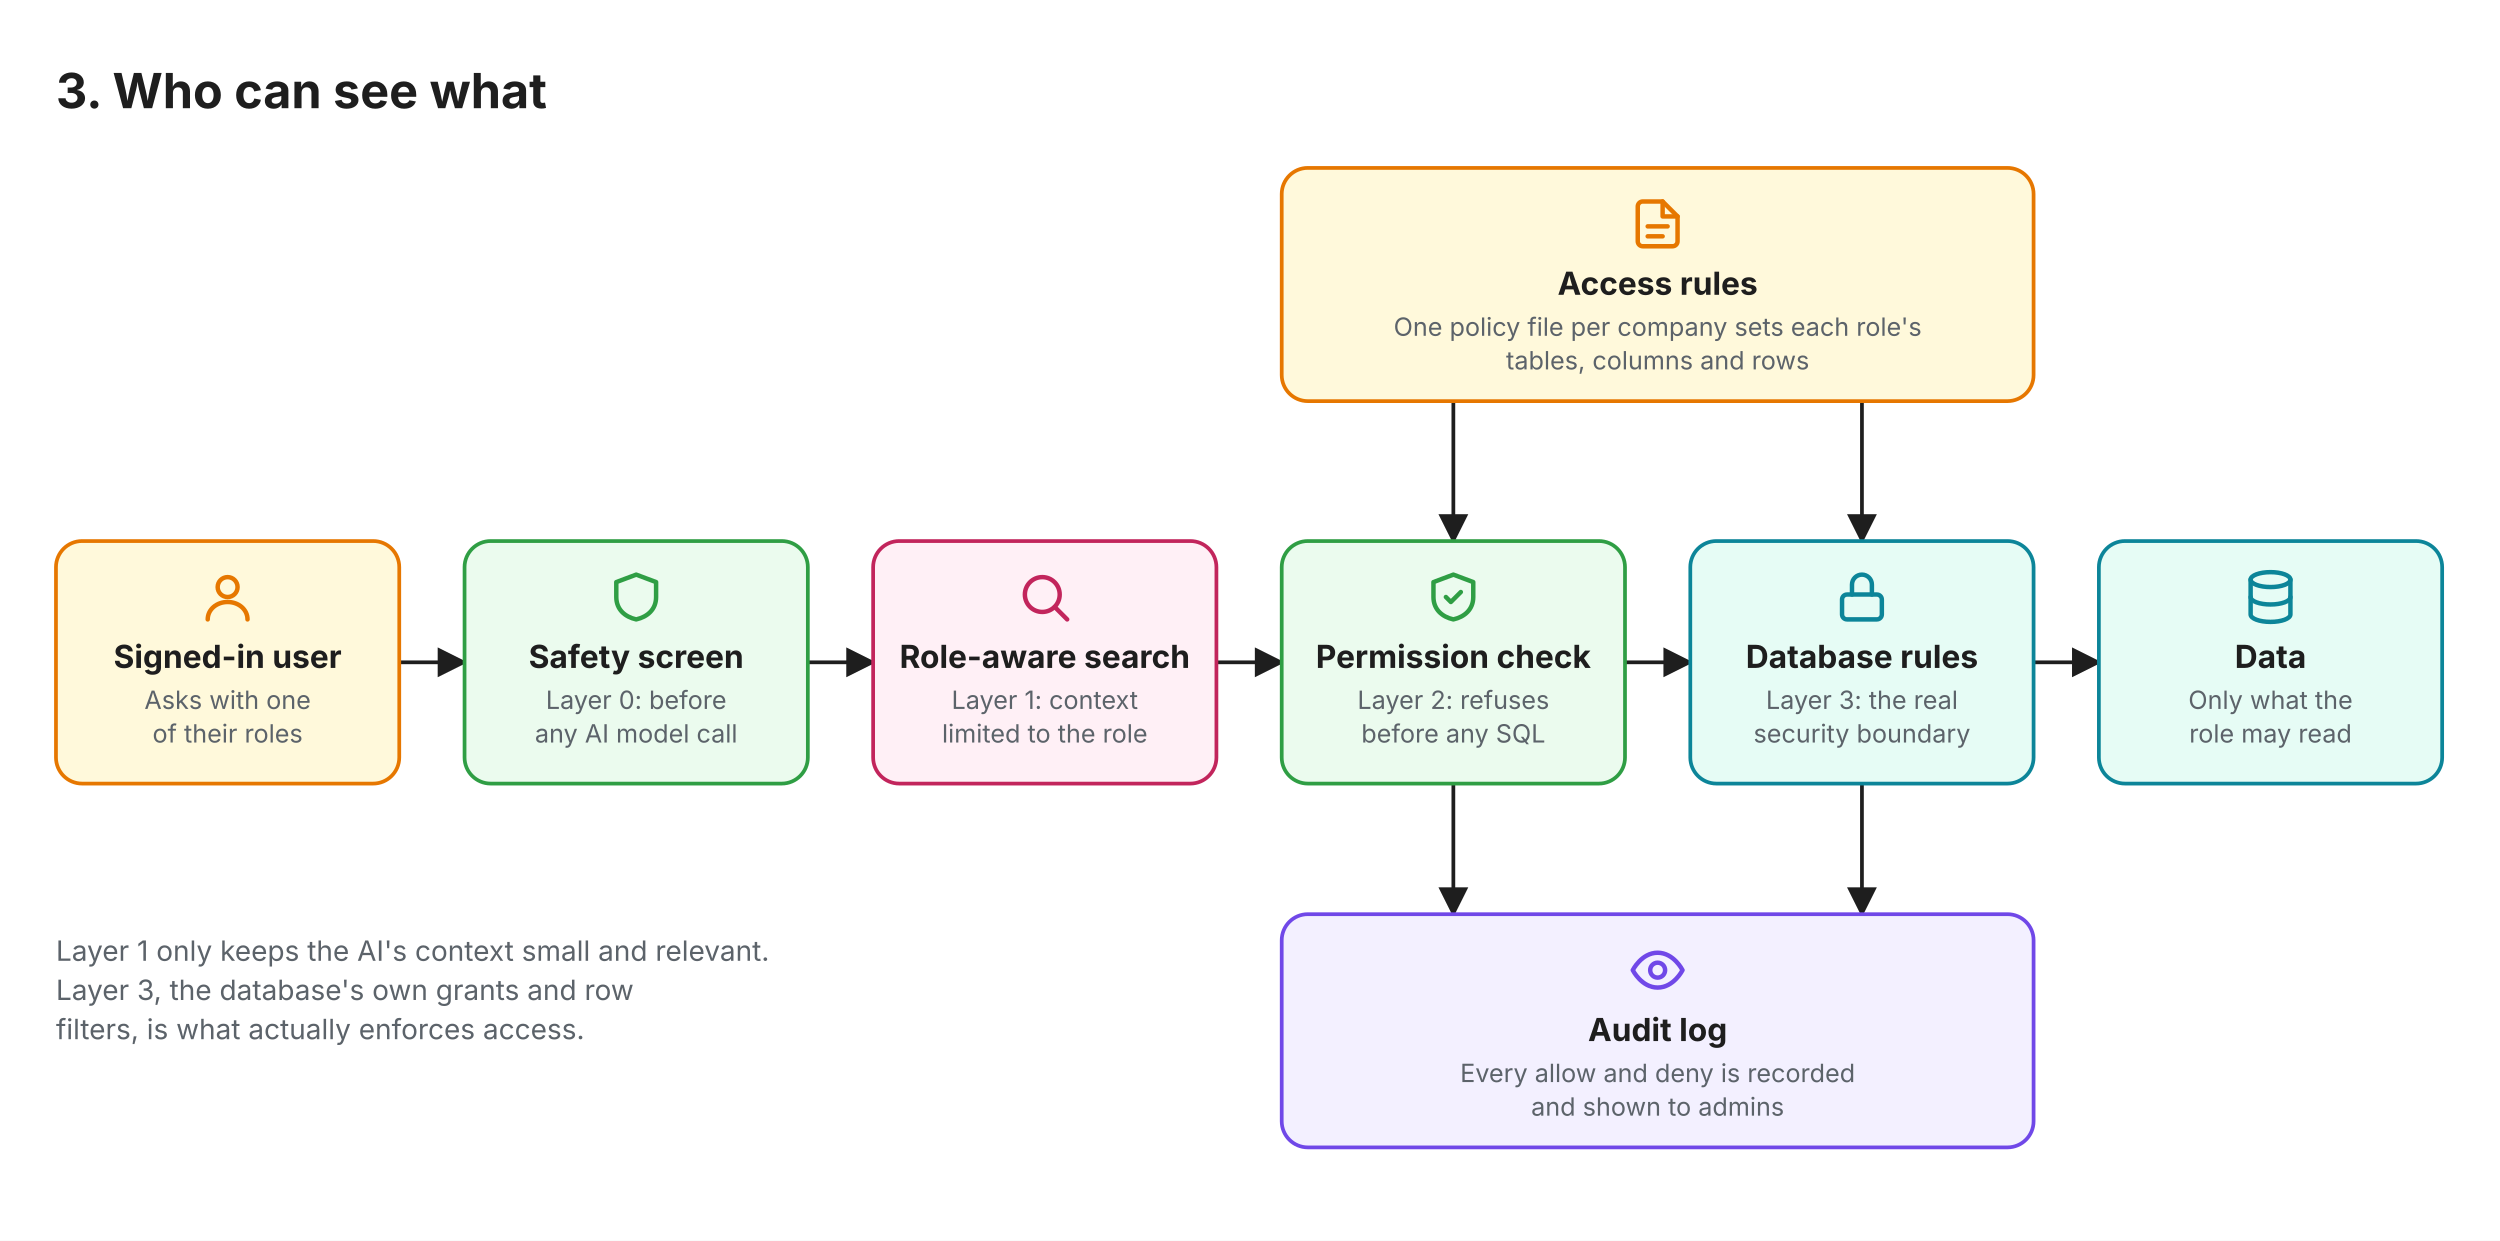
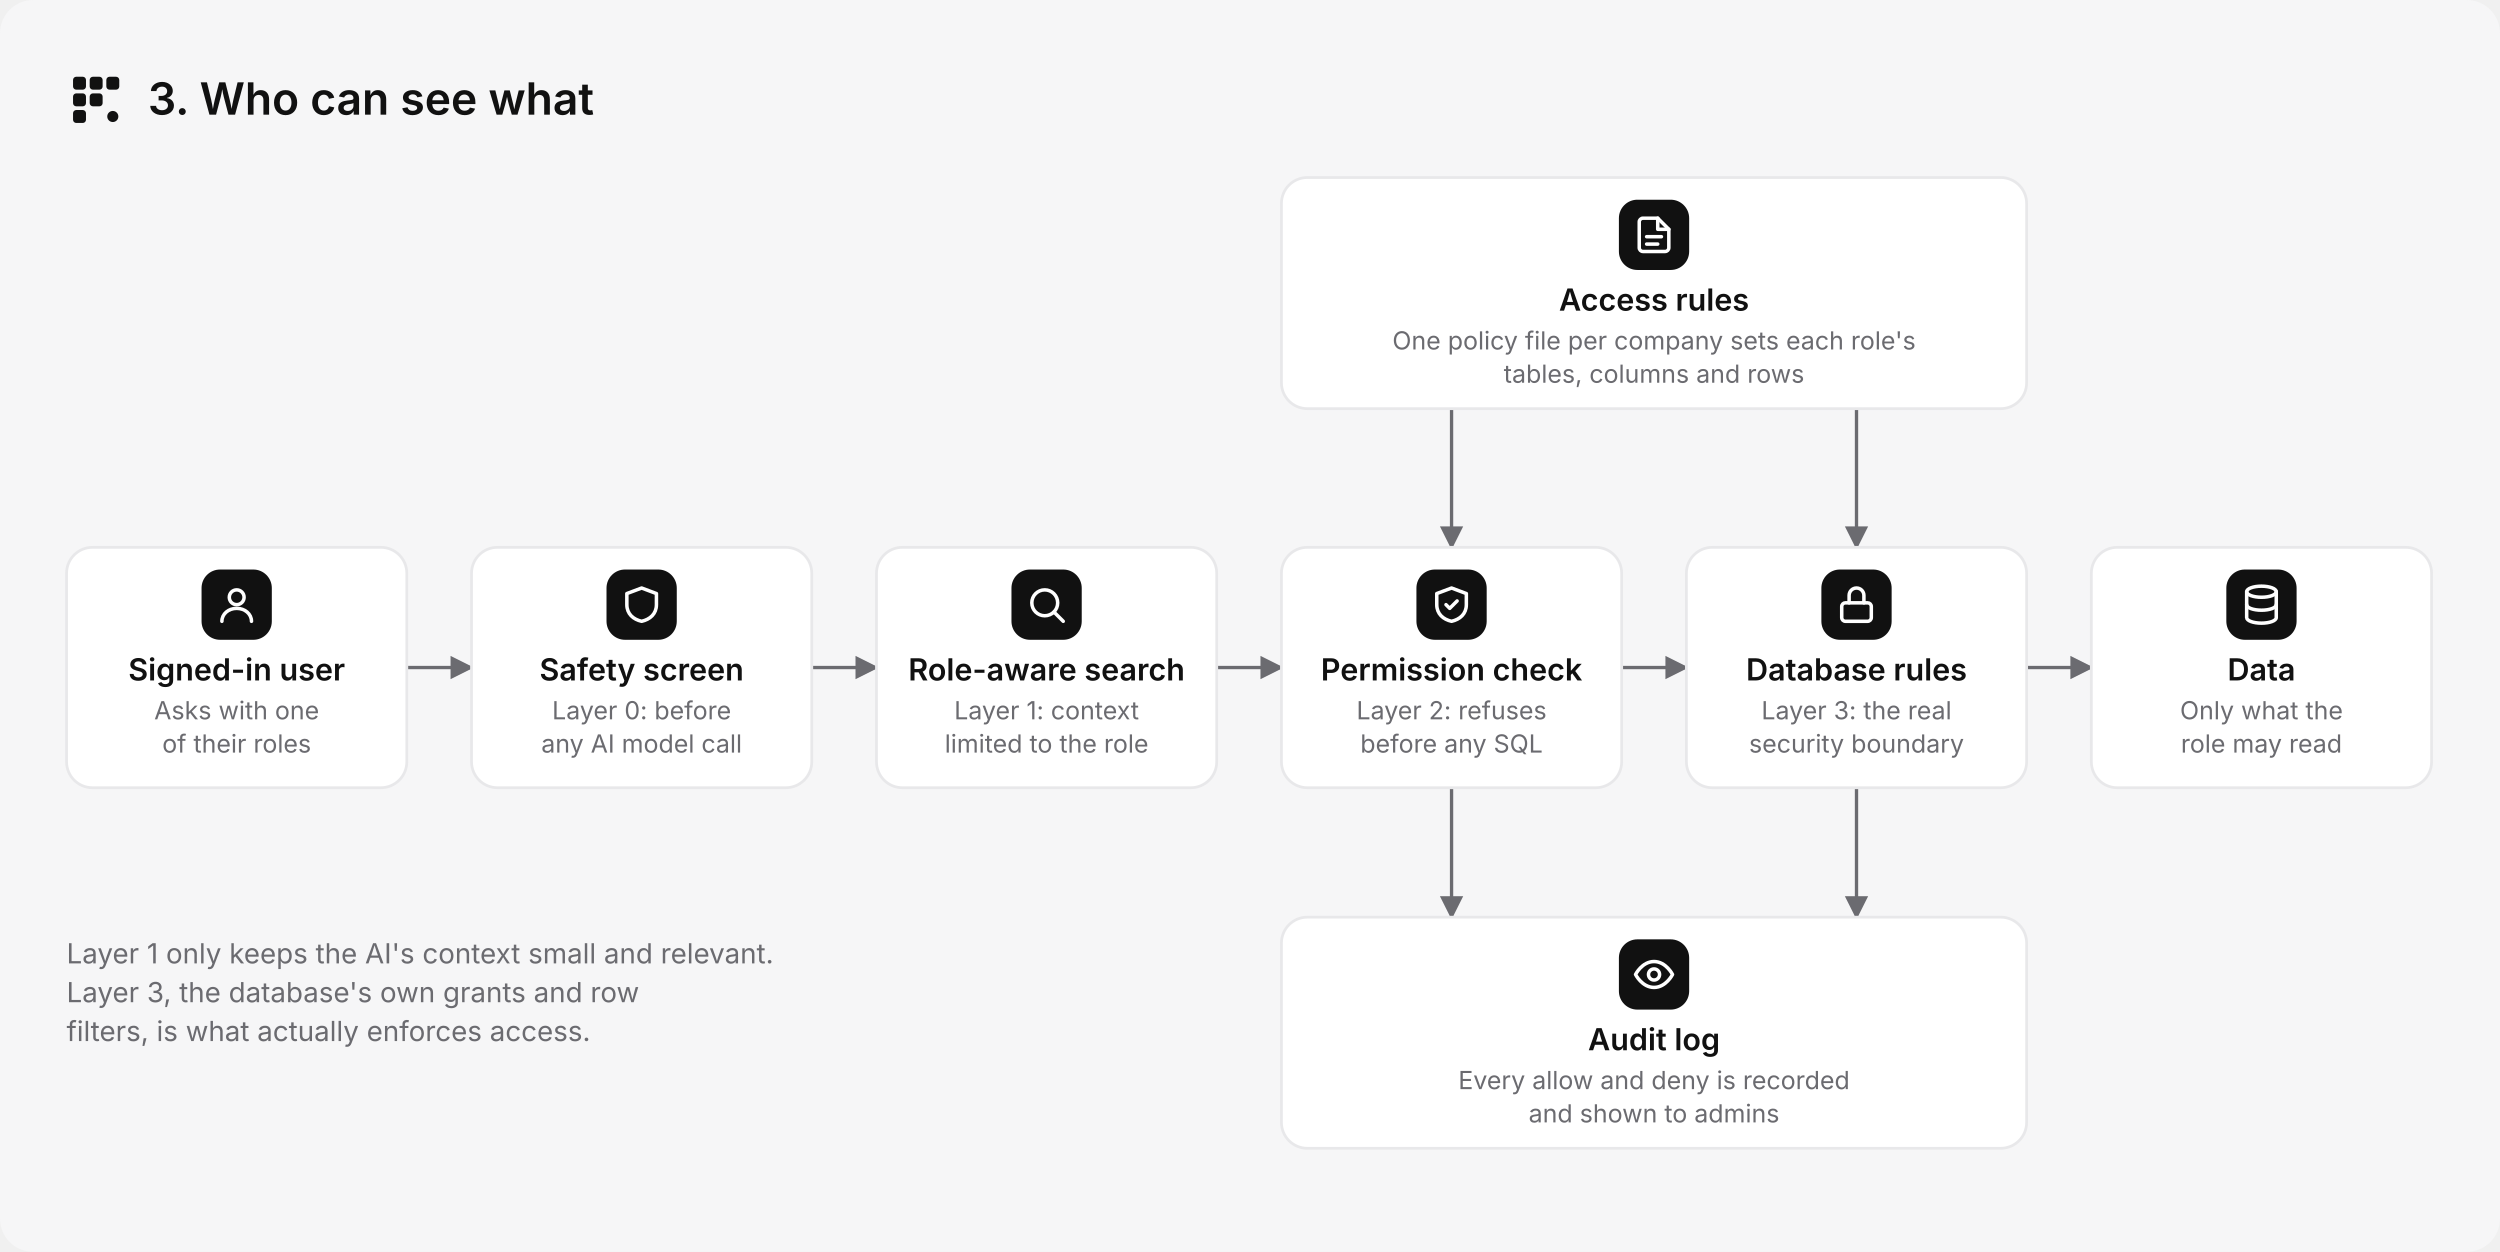
- <svg xmlns="http://www.w3.org/2000/svg" width="1340" height="665" viewBox="-30 -30 1340 665" font-family="Inter, 'Segoe UI', Helvetica, Arial, sans-serif">
-   <rect x="-30" y="-30" width="1340" height="665" fill="#ffffff" />
+ <svg xmlns="http://www.w3.org/2000/svg" width="1352" height="677" viewBox="-36 -36 1352 677" font-family="Inter, 'Segoe UI', Helvetica, Arial, sans-serif">
+   <rect x="-36" y="-36" width="1352" height="677" rx="18" fill="#F6F6F7" />
  <defs>
-     <marker id="head0" viewBox="0 0 10 10" refX="9" refY="5" markerWidth="8" markerHeight="8" orient="auto-start-reverse">
-       <path d="M0,0 L10,5 L0,10 z" fill="#1e1e1e" />
+     <marker id="head0" viewBox="0 0 10 10" refX="9" refY="5" markerWidth="7" markerHeight="7" orient="auto-start-reverse">
+       <path d="M0,0 L10,5 L0,10 z" fill="#6B6B70" />
    </marker>
  </defs>
-   <text x="0" y="28" font-size="26" font-weight="700" fill="#1e1e1e">3. Who can see what</text>
-   <polyline points="184,325 219,325" fill="none" stroke="#1e1e1e" stroke-width="2" marker-end="url(#head0)" />
-   <polyline points="403,325 438,325" fill="none" stroke="#1e1e1e" stroke-width="2" marker-end="url(#head0)" />
-   <polyline points="622,325 657,325" fill="none" stroke="#1e1e1e" stroke-width="2" marker-end="url(#head0)" />
-   <polyline points="841,325 876,325" fill="none" stroke="#1e1e1e" stroke-width="2" marker-end="url(#head0)" />
-   <polyline points="1060,325 1095,325" fill="none" stroke="#1e1e1e" stroke-width="2" marker-end="url(#head0)" />
-   <polyline points="749,185 749,260" fill="none" stroke="#1e1e1e" stroke-width="2" marker-end="url(#head0)" />
-   <polyline points="749,390 749,460" fill="none" stroke="#1e1e1e" stroke-width="2" marker-end="url(#head0)" />
-   <polyline points="968,185 968,260" fill="none" stroke="#1e1e1e" stroke-width="2" marker-end="url(#head0)" />
-   <polyline points="968,390 968,460" fill="none" stroke="#1e1e1e" stroke-width="2" marker-end="url(#head0)" />
-   <rect x="657" y="60" width="403" height="125" rx="14" fill="#fff9db" stroke="#e67700" stroke-width="2" />
-   <svg x="842.5" y="74" width="32" height="32" viewBox="0 0 24 24" fill="none" stroke="#e67700" stroke-width="1.8" stroke-linecap="round" stroke-linejoin="round">
+   <g transform="translate(0,2) scale(0.125)" fill="#111111">
+     <rect x="28" y="28" width="56" height="56" rx="14" />
+     <rect x="100" y="28" width="56" height="56" rx="14" />
+     <rect x="172" y="28" width="56" height="56" rx="14" />
+     <rect x="28" y="100" width="56" height="56" rx="14" />
+     <rect x="100" y="100" width="56" height="56" rx="14" />
+     <rect x="28" y="172" width="56" height="56" rx="14" />
+     <circle cx="200" cy="200" r="24" />
+   </g>
+   <text x="44" y="26" font-size="24" font-weight="600" fill="#111111">3. Who can see what</text>
+   <polyline points="184,325 219,325" fill="none" stroke="#6B6B70" stroke-width="1.8" stroke-linejoin="round" marker-end="url(#head0)" />
+   <polyline points="403,325 438,325" fill="none" stroke="#6B6B70" stroke-width="1.8" stroke-linejoin="round" marker-end="url(#head0)" />
+   <polyline points="622,325 657,325" fill="none" stroke="#6B6B70" stroke-width="1.8" stroke-linejoin="round" marker-end="url(#head0)" />
+   <polyline points="841,325 876,325" fill="none" stroke="#6B6B70" stroke-width="1.8" stroke-linejoin="round" marker-end="url(#head0)" />
+   <polyline points="1060,325 1095,325" fill="none" stroke="#6B6B70" stroke-width="1.8" stroke-linejoin="round" marker-end="url(#head0)" />
+   <polyline points="749,185 749,260" fill="none" stroke="#6B6B70" stroke-width="1.8" stroke-linejoin="round" marker-end="url(#head0)" />
+   <polyline points="749,390 749,460" fill="none" stroke="#6B6B70" stroke-width="1.8" stroke-linejoin="round" marker-end="url(#head0)" />
+   <polyline points="968,185 968,260" fill="none" stroke="#6B6B70" stroke-width="1.8" stroke-linejoin="round" marker-end="url(#head0)" />
+   <polyline points="968,390 968,460" fill="none" stroke="#6B6B70" stroke-width="1.8" stroke-linejoin="round" marker-end="url(#head0)" />
+   <rect x="657" y="60" width="403" height="125" rx="14" fill="#FFFFFF" stroke="#E8E8EA" stroke-width="1.5" />
+   <rect x="839.5" y="72" width="38" height="38" rx="10" fill="#111111" />
+   <svg x="846.5" y="79" width="24" height="24" viewBox="0 0 24 24" fill="none" stroke="#FFFFFF" stroke-width="1.9" stroke-linecap="round" stroke-linejoin="round">
    <path d="M14 3H6a2 2 0 0 0-2 2v14a2 2 0 0 0 2 2h12a2 2 0 0 0 2-2V9z" />
    <path d="M14 3v6h6M8 13h8M8 17h6" />
  </svg>
-   <text x="858.5" y="128" font-size="17" font-weight="700" fill="#1e1e1e" text-anchor="middle">Access rules</text>
-   <text x="858.5" y="150" font-size="13.5" fill="#5c636a" text-anchor="middle">One policy file per company sets each role's</text>
-   <text x="858.5" y="168" font-size="13.5" fill="#5c636a" text-anchor="middle">tables, columns and rows</text>
-   <rect x="0" y="260" width="184" height="130" rx="14" fill="#fff9db" stroke="#e67700" stroke-width="2" />
-   <svg x="76.0" y="274" width="32" height="32" viewBox="0 0 24 24" fill="none" stroke="#e67700" stroke-width="1.8" stroke-linecap="round" stroke-linejoin="round">
+   <text x="858.5" y="132" font-size="16.5" font-weight="600" fill="#111111" text-anchor="middle">Access rules</text>
+   <text x="858.5" y="153" font-size="13.5" fill="#6B6B70" text-anchor="middle">One policy file per company sets each role's</text>
+   <text x="858.5" y="171" font-size="13.5" fill="#6B6B70" text-anchor="middle">tables, columns and rows</text>
+   <rect x="0" y="260" width="184" height="130" rx="14" fill="#FFFFFF" stroke="#E8E8EA" stroke-width="1.5" />
+   <rect x="73.0" y="272" width="38" height="38" rx="10" fill="#111111" />
+   <svg x="80.0" y="279" width="24" height="24" viewBox="0 0 24 24" fill="none" stroke="#FFFFFF" stroke-width="1.9" stroke-linecap="round" stroke-linejoin="round">
    <circle cx="12" cy="8" r="4" />
    <path d="M4 21c0-4 3.6-7 8-7s8 3 8 7" />
  </svg>
-   <text x="92.0" y="328" font-size="17" font-weight="700" fill="#1e1e1e" text-anchor="middle">Signed-in user</text>
-   <text x="92.0" y="350" font-size="13.5" fill="#5c636a" text-anchor="middle">Asks with one</text>
-   <text x="92.0" y="368" font-size="13.5" fill="#5c636a" text-anchor="middle">of their roles</text>
-   <rect x="219" y="260" width="184" height="130" rx="14" fill="#ebfbee" stroke="#2f9e44" stroke-width="2" />
-   <svg x="295.0" y="274" width="32" height="32" viewBox="0 0 24 24" fill="none" stroke="#2f9e44" stroke-width="1.8" stroke-linecap="round" stroke-linejoin="round">
+   <text x="92.0" y="332" font-size="16.5" font-weight="600" fill="#111111" text-anchor="middle">Signed-in user</text>
+   <text x="92.0" y="353" font-size="13.5" fill="#6B6B70" text-anchor="middle">Asks with one</text>
+   <text x="92.0" y="371" font-size="13.5" fill="#6B6B70" text-anchor="middle">of their roles</text>
+   <rect x="219" y="260" width="184" height="130" rx="14" fill="#FFFFFF" stroke="#E8E8EA" stroke-width="1.5" />
+   <rect x="292.0" y="272" width="38" height="38" rx="10" fill="#111111" />
+   <svg x="299.0" y="279" width="24" height="24" viewBox="0 0 24 24" fill="none" stroke="#FFFFFF" stroke-width="1.9" stroke-linecap="round" stroke-linejoin="round">
    <path d="M12 3l8 3v6c0 5-3.5 8-8 9-4.5-1-8-4-8-9V6z" />
  </svg>
-   <text x="311.0" y="328" font-size="17" font-weight="700" fill="#1e1e1e" text-anchor="middle">Safety screen</text>
-   <text x="311.0" y="350" font-size="13.5" fill="#5c636a" text-anchor="middle">Layer 0: before</text>
-   <text x="311.0" y="368" font-size="13.5" fill="#5c636a" text-anchor="middle">any AI model call</text>
-   <rect x="438" y="260" width="184" height="130" rx="14" fill="#fff0f6" stroke="#c2255c" stroke-width="2" />
-   <svg x="514.0" y="274" width="32" height="32" viewBox="0 0 24 24" fill="none" stroke="#c2255c" stroke-width="1.8" stroke-linecap="round" stroke-linejoin="round">
+   <text x="311.0" y="332" font-size="16.5" font-weight="600" fill="#111111" text-anchor="middle">Safety screen</text>
+   <text x="311.0" y="353" font-size="13.5" fill="#6B6B70" text-anchor="middle">Layer 0: before</text>
+   <text x="311.0" y="371" font-size="13.5" fill="#6B6B70" text-anchor="middle">any AI model call</text>
+   <rect x="438" y="260" width="184" height="130" rx="14" fill="#FFFFFF" stroke="#E8E8EA" stroke-width="1.5" />
+   <rect x="511.0" y="272" width="38" height="38" rx="10" fill="#111111" />
+   <svg x="518.0" y="279" width="24" height="24" viewBox="0 0 24 24" fill="none" stroke="#FFFFFF" stroke-width="1.9" stroke-linecap="round" stroke-linejoin="round">
    <circle cx="11" cy="11" r="7" />
    <path d="M21 21l-5-5" />
  </svg>
-   <text x="530.0" y="328" font-size="17" font-weight="700" fill="#1e1e1e" text-anchor="middle">Role-aware search</text>
-   <text x="530.0" y="350" font-size="13.5" fill="#5c636a" text-anchor="middle">Layer 1: context</text>
-   <text x="530.0" y="368" font-size="13.5" fill="#5c636a" text-anchor="middle">limited to the role</text>
-   <rect x="657" y="260" width="184" height="130" rx="14" fill="#ebfbee" stroke="#2f9e44" stroke-width="2" />
-   <svg x="733.0" y="274" width="32" height="32" viewBox="0 0 24 24" fill="none" stroke="#2f9e44" stroke-width="1.8" stroke-linecap="round" stroke-linejoin="round">
+   <text x="530.0" y="332" font-size="16.5" font-weight="600" fill="#111111" text-anchor="middle">Role-aware search</text>
+   <text x="530.0" y="353" font-size="13.5" fill="#6B6B70" text-anchor="middle">Layer 1: context</text>
+   <text x="530.0" y="371" font-size="13.5" fill="#6B6B70" text-anchor="middle">limited to the role</text>
+   <rect x="657" y="260" width="184" height="130" rx="14" fill="#FFFFFF" stroke="#E8E8EA" stroke-width="1.5" />
+   <rect x="730.0" y="272" width="38" height="38" rx="10" fill="#111111" />
+   <svg x="737.0" y="279" width="24" height="24" viewBox="0 0 24 24" fill="none" stroke="#FFFFFF" stroke-width="1.9" stroke-linecap="round" stroke-linejoin="round">
    <path d="M12 3l8 3v6c0 5-3.5 8-8 9-4.5-1-8-4-8-9V6z" />
    <path d="M9 12l2 2 4-4" />
  </svg>
-   <text x="749.0" y="328" font-size="17" font-weight="700" fill="#1e1e1e" text-anchor="middle">Permission check</text>
-   <text x="749.0" y="350" font-size="13.5" fill="#5c636a" text-anchor="middle">Layer 2: refuses</text>
-   <text x="749.0" y="368" font-size="13.5" fill="#5c636a" text-anchor="middle">before any SQL</text>
-   <rect x="876" y="260" width="184" height="130" rx="14" fill="#e6fcf5" stroke="#0c8599" stroke-width="2" />
-   <svg x="952.0" y="274" width="32" height="32" viewBox="0 0 24 24" fill="none" stroke="#0c8599" stroke-width="1.8" stroke-linecap="round" stroke-linejoin="round">
+   <text x="749.0" y="332" font-size="16.5" font-weight="600" fill="#111111" text-anchor="middle">Permission check</text>
+   <text x="749.0" y="353" font-size="13.5" fill="#6B6B70" text-anchor="middle">Layer 2: refuses</text>
+   <text x="749.0" y="371" font-size="13.5" fill="#6B6B70" text-anchor="middle">before any SQL</text>
+   <rect x="876" y="260" width="184" height="130" rx="14" fill="#FFFFFF" stroke="#E8E8EA" stroke-width="1.5" />
+   <rect x="949.0" y="272" width="38" height="38" rx="10" fill="#111111" />
+   <svg x="956.0" y="279" width="24" height="24" viewBox="0 0 24 24" fill="none" stroke="#FFFFFF" stroke-width="1.9" stroke-linecap="round" stroke-linejoin="round">
    <rect x="4" y="11" width="16" height="10" rx="2" />
    <path d="M8 11V7a4 4 0 0 1 8 0v4" />
  </svg>
-   <text x="968.0" y="328" font-size="17" font-weight="700" fill="#1e1e1e" text-anchor="middle">Database rules</text>
-   <text x="968.0" y="350" font-size="13.5" fill="#5c636a" text-anchor="middle">Layer 3: the real</text>
-   <text x="968.0" y="368" font-size="13.5" fill="#5c636a" text-anchor="middle">security boundary</text>
-   <rect x="1095" y="260" width="184" height="130" rx="14" fill="#e6fcf5" stroke="#0c8599" stroke-width="2" />
-   <svg x="1171.0" y="274" width="32" height="32" viewBox="0 0 24 24" fill="none" stroke="#0c8599" stroke-width="1.8" stroke-linecap="round" stroke-linejoin="round">
+   <text x="968.0" y="332" font-size="16.5" font-weight="600" fill="#111111" text-anchor="middle">Database rules</text>
+   <text x="968.0" y="353" font-size="13.5" fill="#6B6B70" text-anchor="middle">Layer 3: the real</text>
+   <text x="968.0" y="371" font-size="13.5" fill="#6B6B70" text-anchor="middle">security boundary</text>
+   <rect x="1095" y="260" width="184" height="130" rx="14" fill="#FFFFFF" stroke="#E8E8EA" stroke-width="1.5" />
+   <rect x="1168.0" y="272" width="38" height="38" rx="10" fill="#111111" />
+   <svg x="1175.0" y="279" width="24" height="24" viewBox="0 0 24 24" fill="none" stroke="#FFFFFF" stroke-width="1.9" stroke-linecap="round" stroke-linejoin="round">
    <ellipse cx="12" cy="5" rx="8" ry="3" />
    <path d="M4 5v14c0 1.7 3.6 3 8 3s8-1.3 8-3V5" />
    <path d="M4 12c0 1.7 3.6 3 8 3s8-1.3 8-3" />
  </svg>
-   <text x="1187.0" y="328" font-size="17" font-weight="700" fill="#1e1e1e" text-anchor="middle">Data</text>
-   <text x="1187.0" y="350" font-size="13.5" fill="#5c636a" text-anchor="middle">Only what the</text>
-   <text x="1187.0" y="368" font-size="13.5" fill="#5c636a" text-anchor="middle">role may read</text>
-   <rect x="657" y="460" width="403" height="125" rx="14" fill="#f3f0ff" stroke="#7048e8" stroke-width="2" />
-   <svg x="842.5" y="474" width="32" height="32" viewBox="0 0 24 24" fill="none" stroke="#7048e8" stroke-width="1.8" stroke-linecap="round" stroke-linejoin="round">
+   <text x="1187.0" y="332" font-size="16.5" font-weight="600" fill="#111111" text-anchor="middle">Data</text>
+   <text x="1187.0" y="353" font-size="13.5" fill="#6B6B70" text-anchor="middle">Only what the</text>
+   <text x="1187.0" y="371" font-size="13.5" fill="#6B6B70" text-anchor="middle">role may read</text>
+   <rect x="657" y="460" width="403" height="125" rx="14" fill="#FFFFFF" stroke="#E8E8EA" stroke-width="1.5" />
+   <rect x="839.5" y="472" width="38" height="38" rx="10" fill="#111111" />
+   <svg x="846.5" y="479" width="24" height="24" viewBox="0 0 24 24" fill="none" stroke="#FFFFFF" stroke-width="1.9" stroke-linecap="round" stroke-linejoin="round">
    <path d="M2 12s3.5-7 10-7 10 7 10 7-3.5 7-10 7S2 12 2 12z" />
    <circle cx="12" cy="12" r="3" />
  </svg>
-   <text x="858.5" y="528" font-size="17" font-weight="700" fill="#1e1e1e" text-anchor="middle">Audit log</text>
-   <text x="858.5" y="550" font-size="13.5" fill="#5c636a" text-anchor="middle">Every allow and deny is recorded</text>
-   <text x="858.5" y="568" font-size="13.5" fill="#5c636a" text-anchor="middle">and shown to admins</text>
-   <text x="0" y="485" font-size="15" fill="#5c636a">Layer 1 only keeps the AI's context small and relevant.</text>
-   <text x="0" y="506" font-size="15" fill="#5c636a">Layer 3, the database's own grants and row</text>
-   <text x="0" y="527" font-size="15" fill="#5c636a">filters, is what actually enforces access.</text>
+   <text x="858.5" y="532" font-size="16.5" font-weight="600" fill="#111111" text-anchor="middle">Audit log</text>
+   <text x="858.5" y="553" font-size="13.5" fill="#6B6B70" text-anchor="middle">Every allow and deny is recorded</text>
+   <text x="858.5" y="571" font-size="13.5" fill="#6B6B70" text-anchor="middle">and shown to admins</text>
+   <text x="0" y="485" font-size="15" fill="#6B6B70">Layer 1 only keeps the AI's context small and relevant.</text>
+   <text x="0" y="506" font-size="15" fill="#6B6B70">Layer 3, the database's own grants and row</text>
+   <text x="0" y="527" font-size="15" fill="#6B6B70">filters, is what actually enforces access.</text>
</svg>
